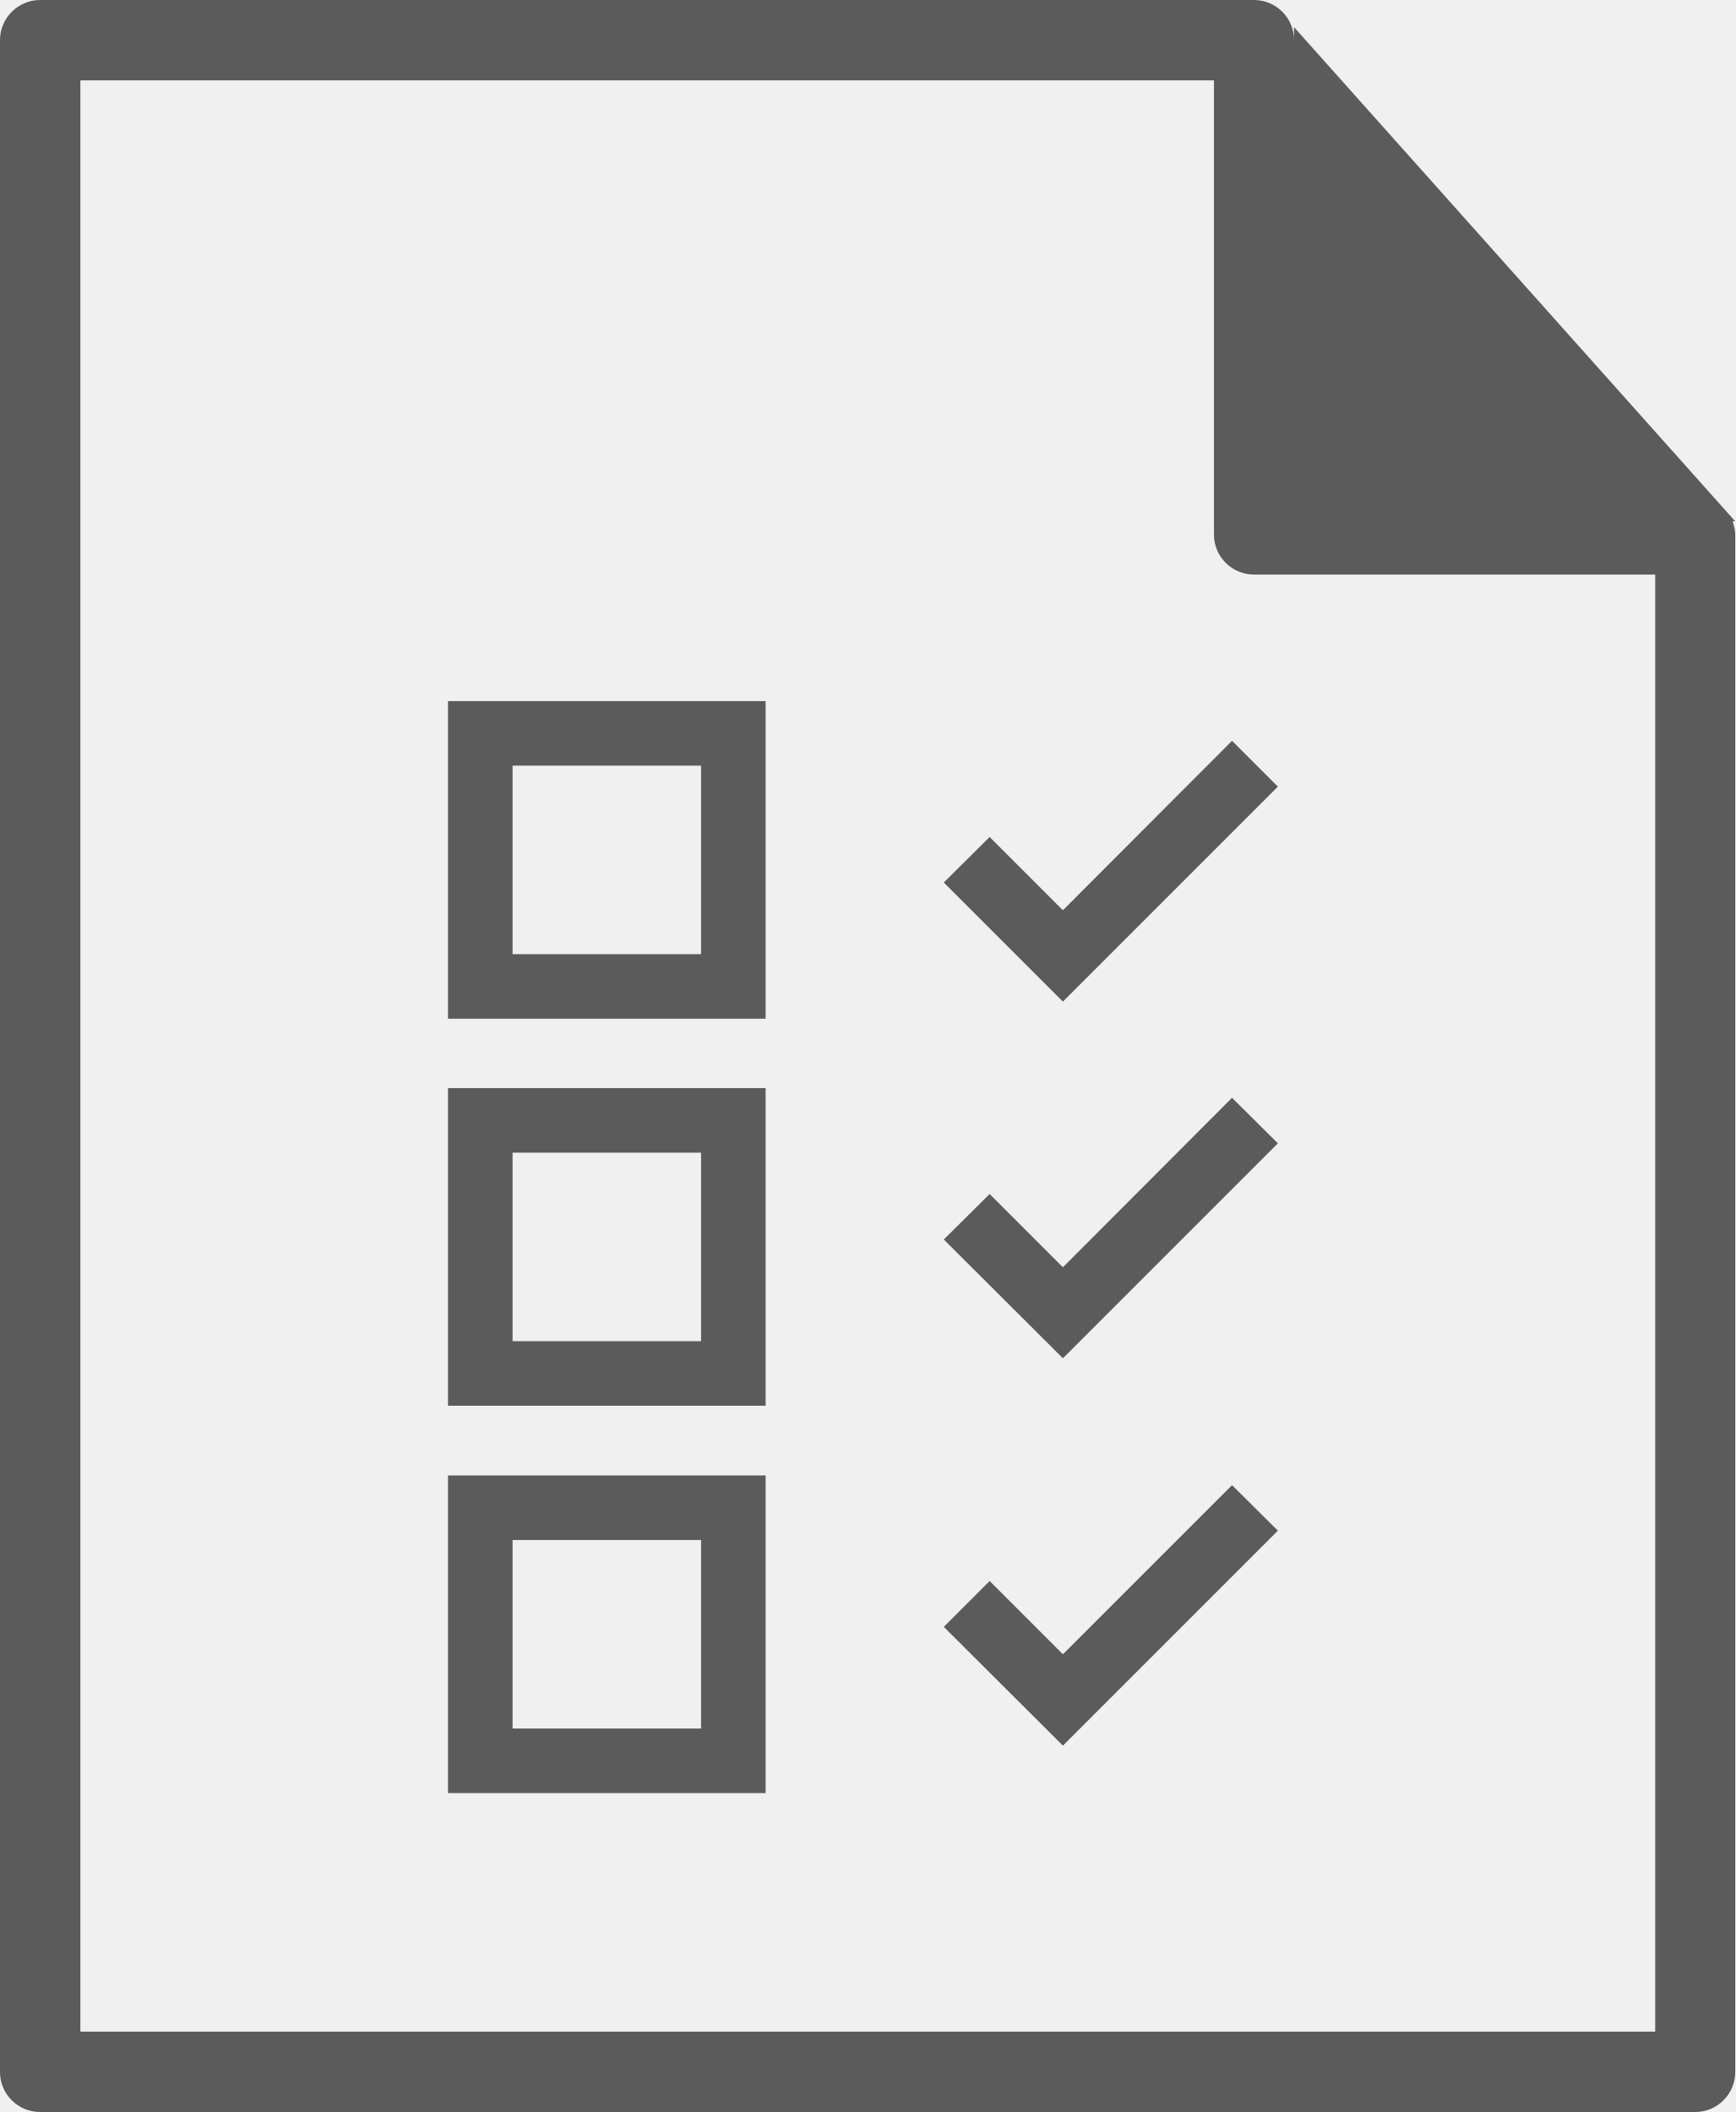
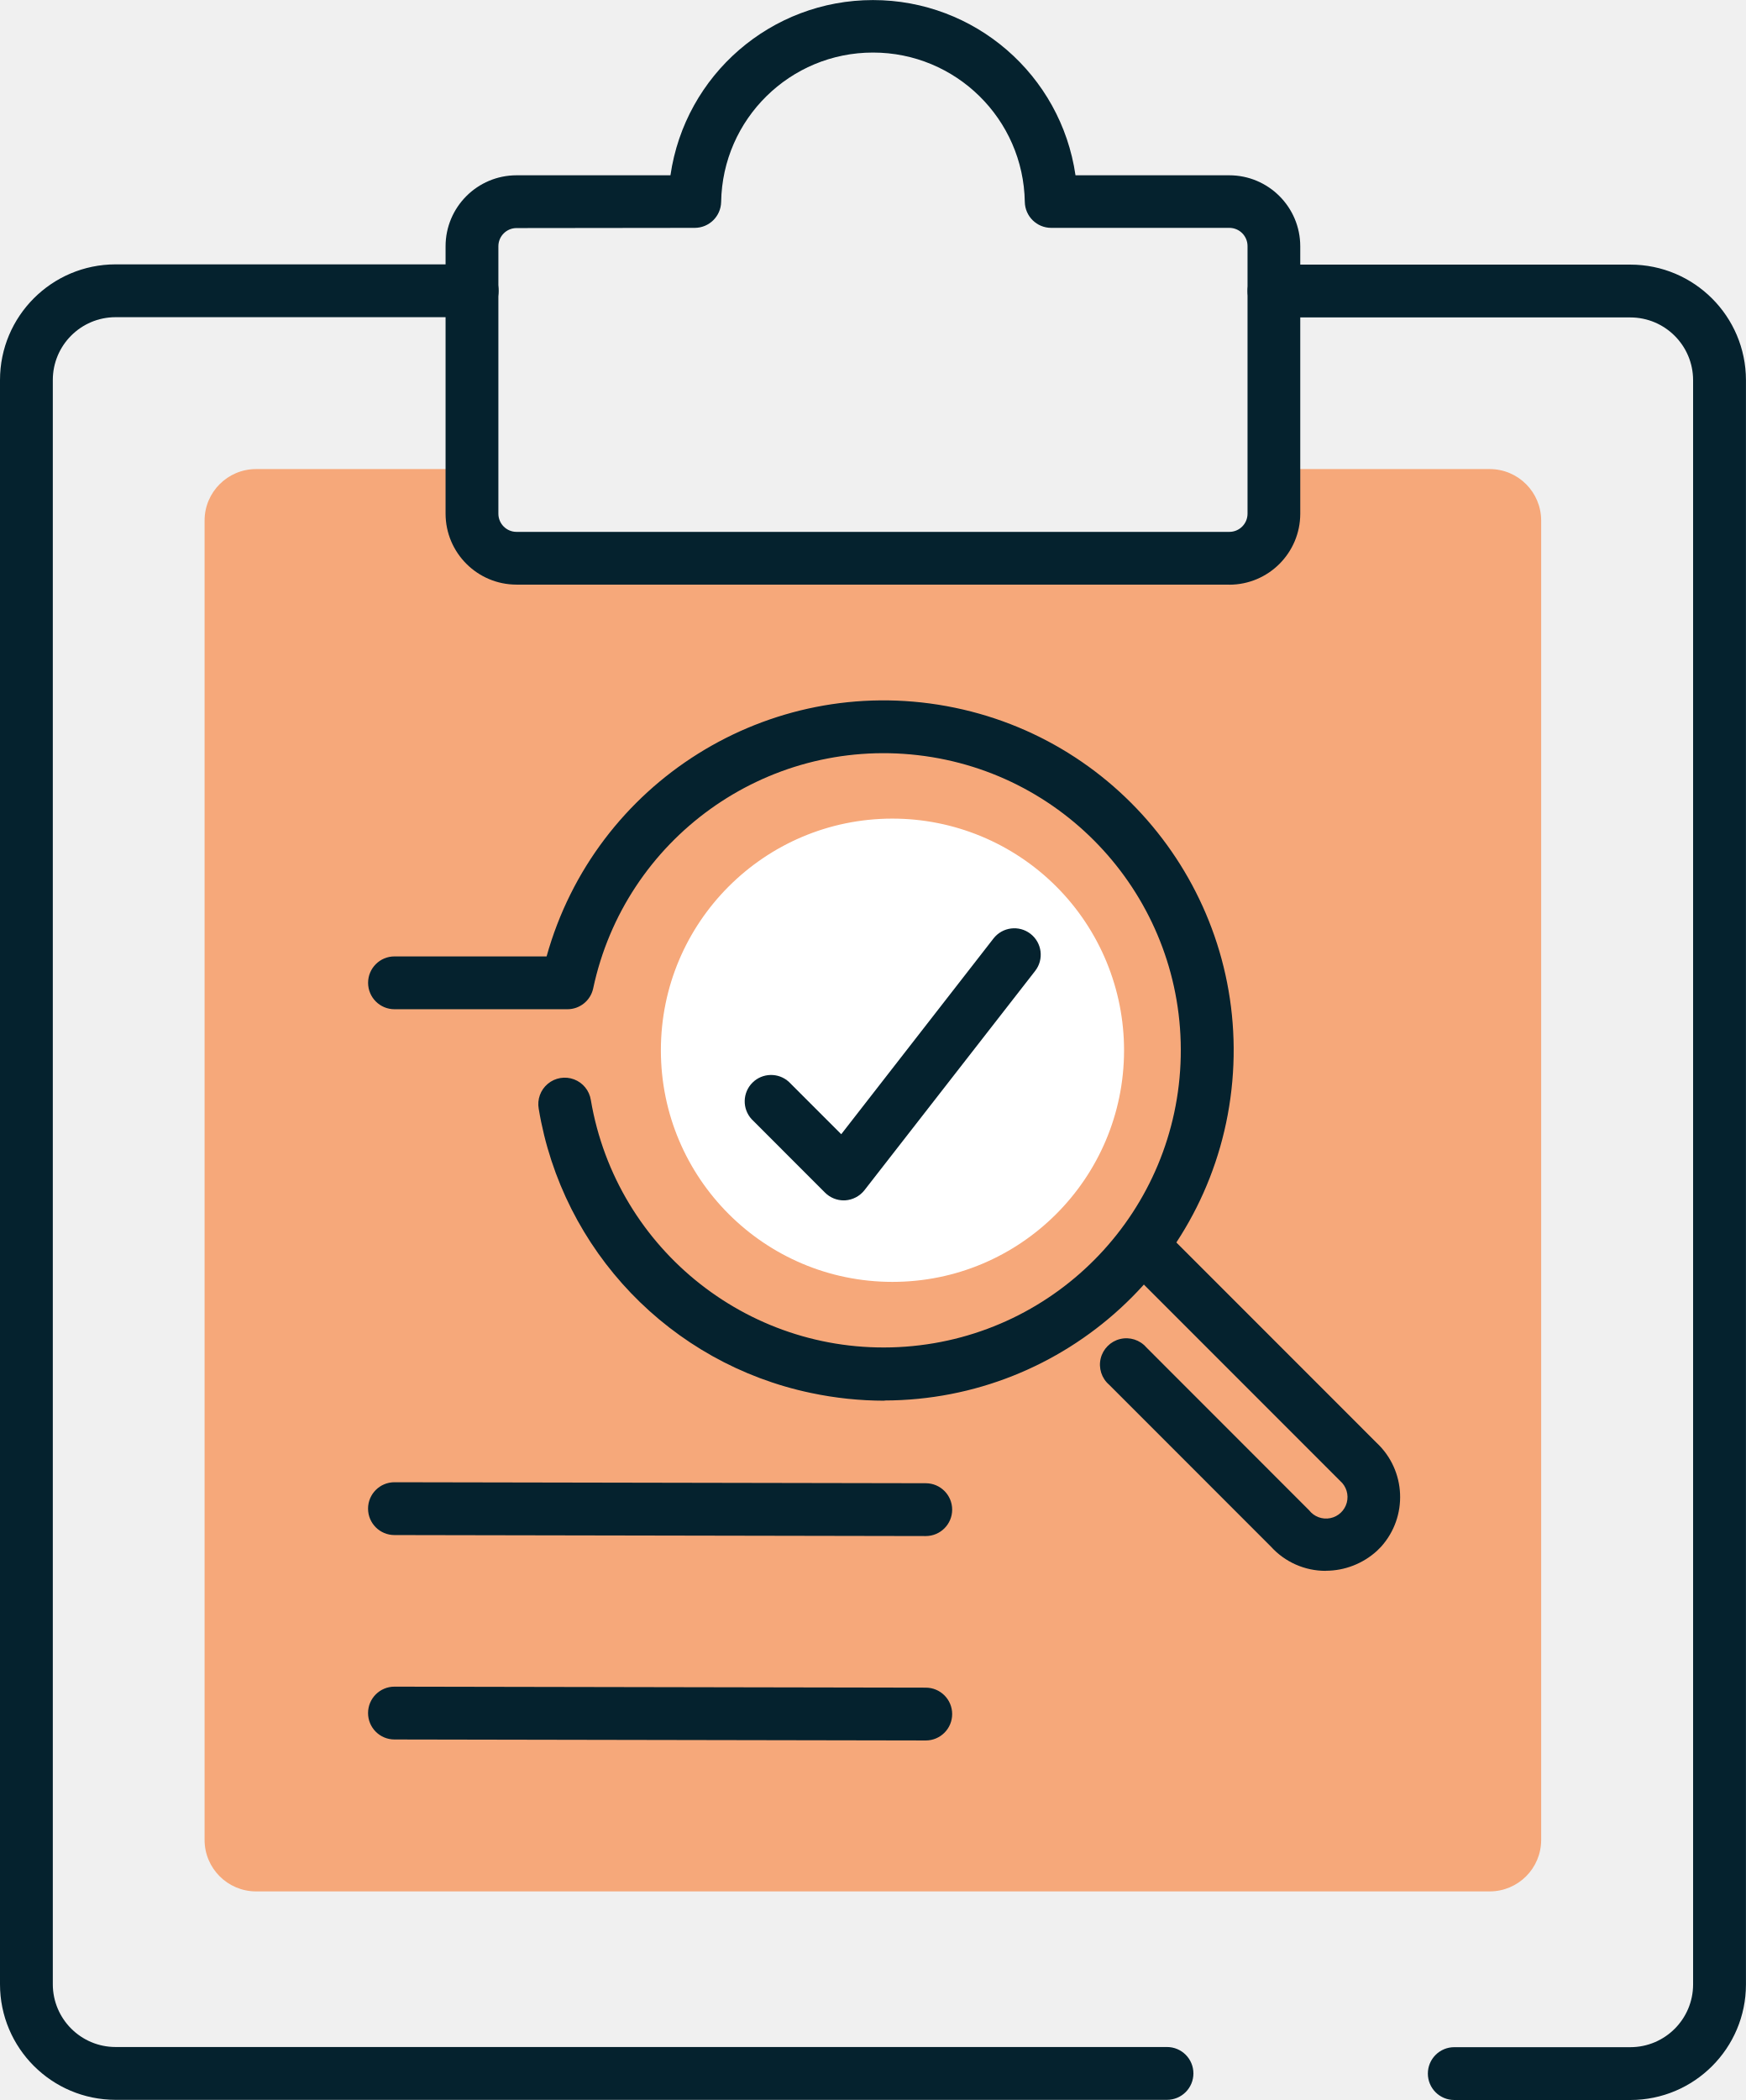
- <svg xmlns="http://www.w3.org/2000/svg" id="Layer_2" data-name="Layer 2" viewBox="0 0 53.76 65.43">
+ <svg xmlns="http://www.w3.org/2000/svg" width="42.151" height="50.688" viewBox="0 0 42.151 50.688">
  <defs>
-     <style>
-       .cls-1 {
-         fill: #5b5b5b;
-       }
-     </style>
+     <clipPath id="clip-path">
+       <rect id="Rectangle_1452" data-name="Rectangle 1452" width="42.151" height="50.688" fill="none" />
+     </clipPath>
  </defs>
-   <g id="Layer_1-2" data-name="Layer 1">
-     <g>
-       <path class="cls-1" d="M53.68,16.15h.08l-.18-.2-.33-.37L40.09,.84v.4c0-.69-.56-1.24-1.24-1.24H1.24C.56,0,0,.56,0,1.24v62.95c0,.69,.56,1.24,1.24,1.24H52.52c.69,0,1.24-.56,1.24-1.24V16.56c0-.14-.04-.28-.08-.41Zm-2.4,46.79H2.49V2.49H37.61v14.07c0,.69,.56,1.24,1.24,1.24h12.43V62.95Z" />
-       <g>
-         <path class="cls-1" d="M23.72,31.56H13.88v-9.84h9.84v9.84Zm-7.84-2h5.84v-5.84h-5.84v5.84Z" />
-         <path class="cls-1" d="M23.72,43.55H13.88v-9.84h9.84v9.84Zm-7.84-2h5.84v-5.84h-5.84v5.84Z" />
-         <path class="cls-1" d="M23.72,55.55H13.88v-9.84h9.84v9.84Zm-7.84-2h5.84v-5.84h-5.84v5.84Z" />
-         <polygon class="cls-1" points="32.93 31.03 29.24 27.34 30.66 25.93 32.93 28.2 38.17 22.95 39.59 24.37 32.93 31.03" />
-         <polygon class="cls-1" points="32.93 42.08 29.24 38.4 30.66 36.99 32.93 39.26 38.17 34.01 39.59 35.42 32.93 42.08" />
-         <polygon class="cls-1" points="32.93 54.08 29.24 50.4 30.66 48.98 32.93 51.25 38.17 46.01 39.59 47.42 32.93 54.08" />
-       </g>
+   <g id="Group_5440" data-name="Group 5440" transform="translate(0 0)">
+     <g id="Group_5439" data-name="Group 5439" transform="translate(0 0)" clip-path="url(#clip-path)">
+       <path id="Path_2592" data-name="Path 2592" d="M5.118,8.882h5.206v1.824l19.362-.05V8.882H34.9a1.243,1.243,0,0,1,1.243,1.243V41.97A1.243,1.243,0,0,1,34.9,43.213H5.118A1.244,1.244,0,0,1,3.875,41.97V10.125A1.244,1.244,0,0,1,5.118,8.882" transform="translate(1.064 2.44)" fill="#f6a87a" fill-rule="evenodd" />
+       <path id="Path_2593" data-name="Path 2593" d="M28.174,49.309H2.789A2.792,2.792,0,0,1,0,46.52V7.8A2.793,2.793,0,0,1,2.789,5.006H11.4a.637.637,0,0,1,0,1.275H2.789A1.516,1.516,0,0,0,1.275,7.8V46.52a1.516,1.516,0,0,0,1.514,1.514H28.174a.637.637,0,1,1,0,1.275" transform="translate(0 1.375)" fill="#05222e" />
+       <path id="Path_2594" data-name="Path 2594" d="M32.872,49.312H28.619a.637.637,0,0,1,0-1.275h4.252a1.516,1.516,0,0,0,1.514-1.514V7.8a1.516,1.516,0,0,0-1.514-1.514H24.266a.637.637,0,0,1,0-1.275h8.605A2.792,2.792,0,0,1,35.661,7.8V46.523a2.791,2.791,0,0,1-2.789,2.789" transform="translate(6.49 1.376)" fill="#05222e" />
+       <path id="Path_2595" data-name="Path 2595" d="M27.36,14.111H10.152A1.715,1.715,0,0,1,8.439,12.4V5.944a1.715,1.715,0,0,1,1.713-1.713h3.716a4.941,4.941,0,0,1,9.779,0H27.36a1.715,1.715,0,0,1,1.713,1.713V12.4a1.715,1.715,0,0,1-1.713,1.713M10.152,5.505a.439.439,0,0,0-.438.438V12.4a.439.439,0,0,0,.438.438H27.36A.439.439,0,0,0,27.8,12.4V5.943A.439.439,0,0,0,27.36,5.5h-4.3a.638.638,0,0,1-.637-.626,3.666,3.666,0,0,0-7.331,0,.639.639,0,0,1-.637.626Z" transform="translate(2.318 0)" fill="#05222e" />
+       <path id="Path_2596" data-name="Path 2596" d="M20.435,29.366h0L7.608,29.342a.637.637,0,1,1,0-1.275h0l12.827.024a.637.637,0,0,1,0,1.275" transform="translate(1.915 7.71)" fill="#05222e" />
+       <path id="Path_2597" data-name="Path 2597" d="M20.435,33.237h0L7.608,33.213a.637.637,0,1,1,0-1.275h0l12.827.024a.637.637,0,0,1,0,1.275" transform="translate(1.915 8.773)" fill="#05222e" />
+       <path id="Path_2598" data-name="Path 2598" d="M19.441,30.167a8.61,8.61,0,0,1-1.778-.187,8.412,8.412,0,0,1-6.572-6.858.638.638,0,1,1,1.258-.213,7.172,7.172,0,1,0,.056-2.691.636.636,0,0,1-.623.5H7.609a.637.637,0,0,1,0-1.275h3.672a8.449,8.449,0,1,1,8.159,10.719" transform="translate(1.915 3.642)" fill="#05222e" />
+       <path id="Path_2599" data-name="Path 2599" d="M26.276,31.523a1.78,1.78,0,0,1-1.323-.585l-3.908-3.909a.638.638,0,1,1,.9-.9l3.93,3.932a.518.518,0,1,0,.751-.707l-4.992-4.993a.637.637,0,0,1,.9-.9l4.97,4.971a1.793,1.793,0,0,1,.107,2.51l-.1.1a1.84,1.84,0,0,1-1.235.479" transform="translate(5.73 6.393)" fill="#05222e" />
+       <path id="Path_2600" data-name="Path 2600" d="M23.7,21.1A5.591,5.591,0,1,1,18.1,15.5,5.591,5.591,0,0,1,23.7,21.1Z" transform="translate(3.437 4.259)" fill="#fff" />
+       <path id="Path_2601" data-name="Path 2601" d="M16.5,24.146a.639.639,0,0,1-.451-.186l-1.773-1.774a.637.637,0,0,1,.9-.9l1.263,1.263,3.676-4.725a.637.637,0,1,1,1.006.783L17,23.9a.645.645,0,0,1-.465.245H16.5" transform="translate(3.87 4.828)" fill="#05222e" />
    </g>
  </g>
</svg>
